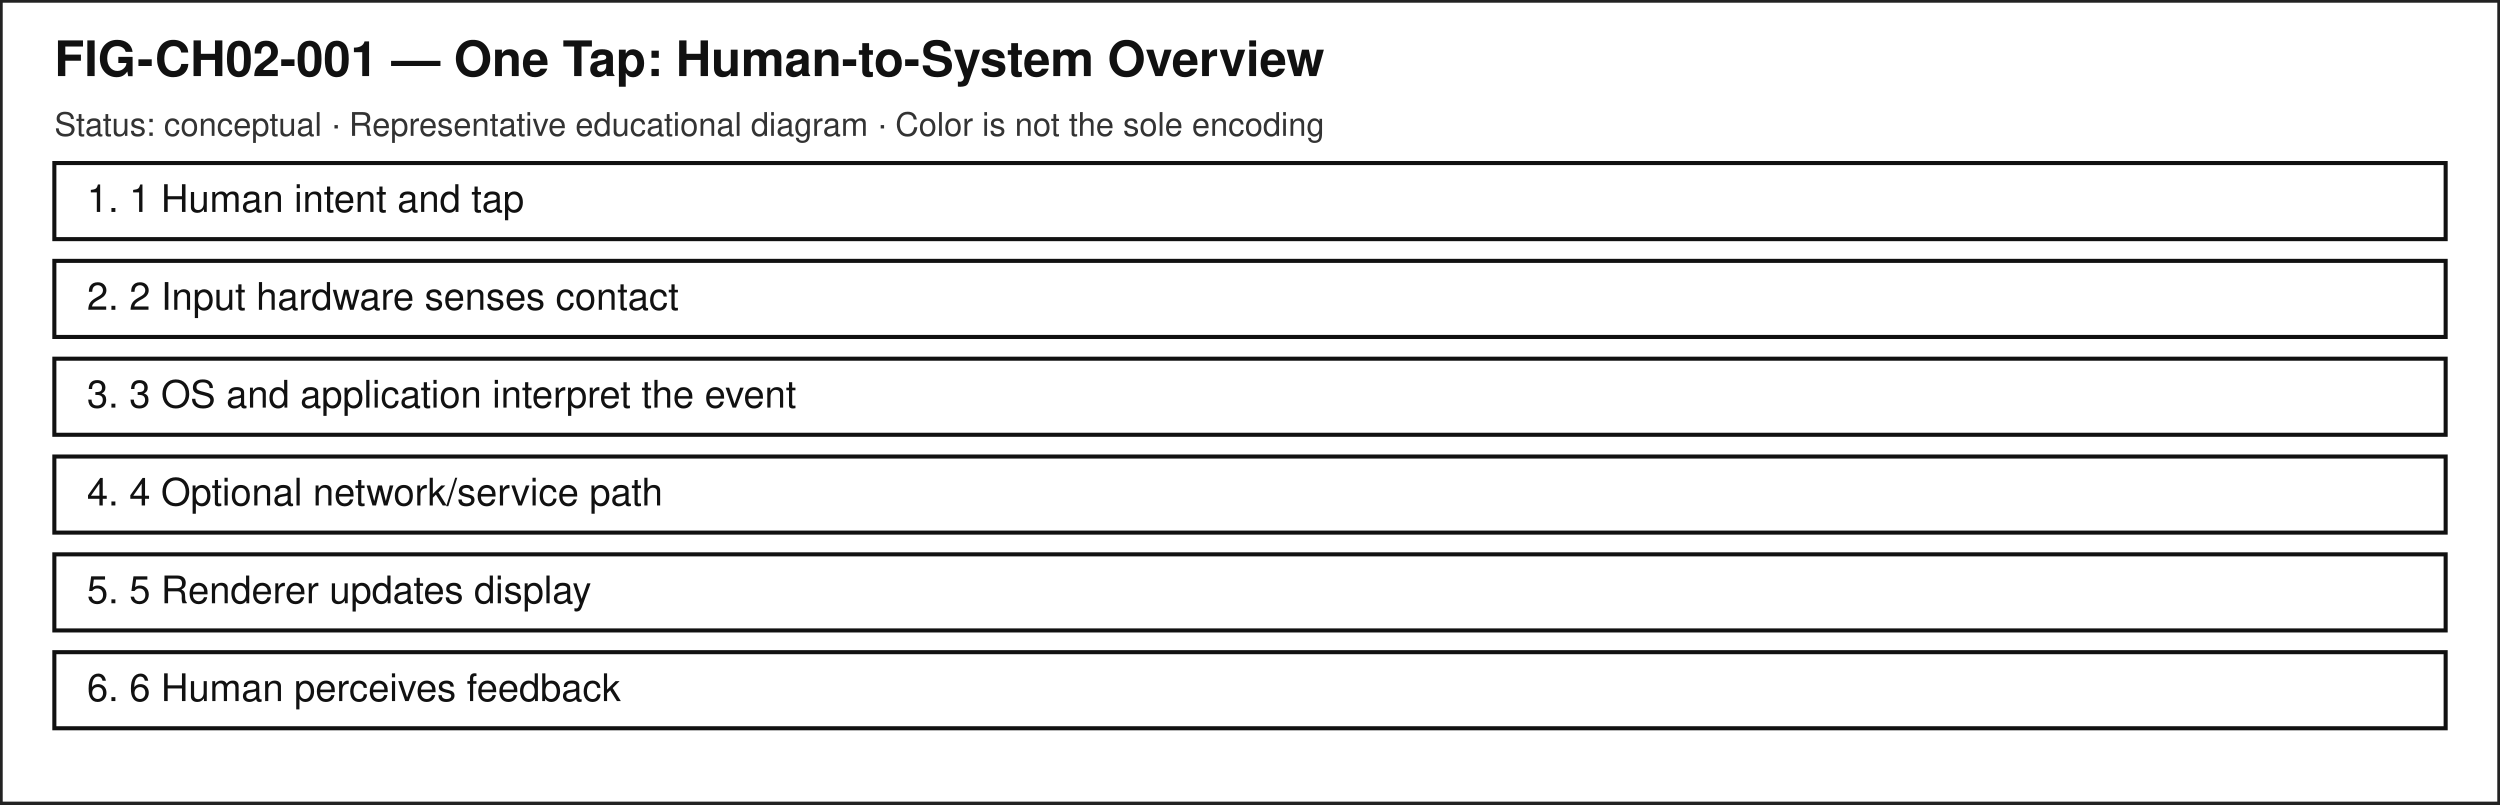
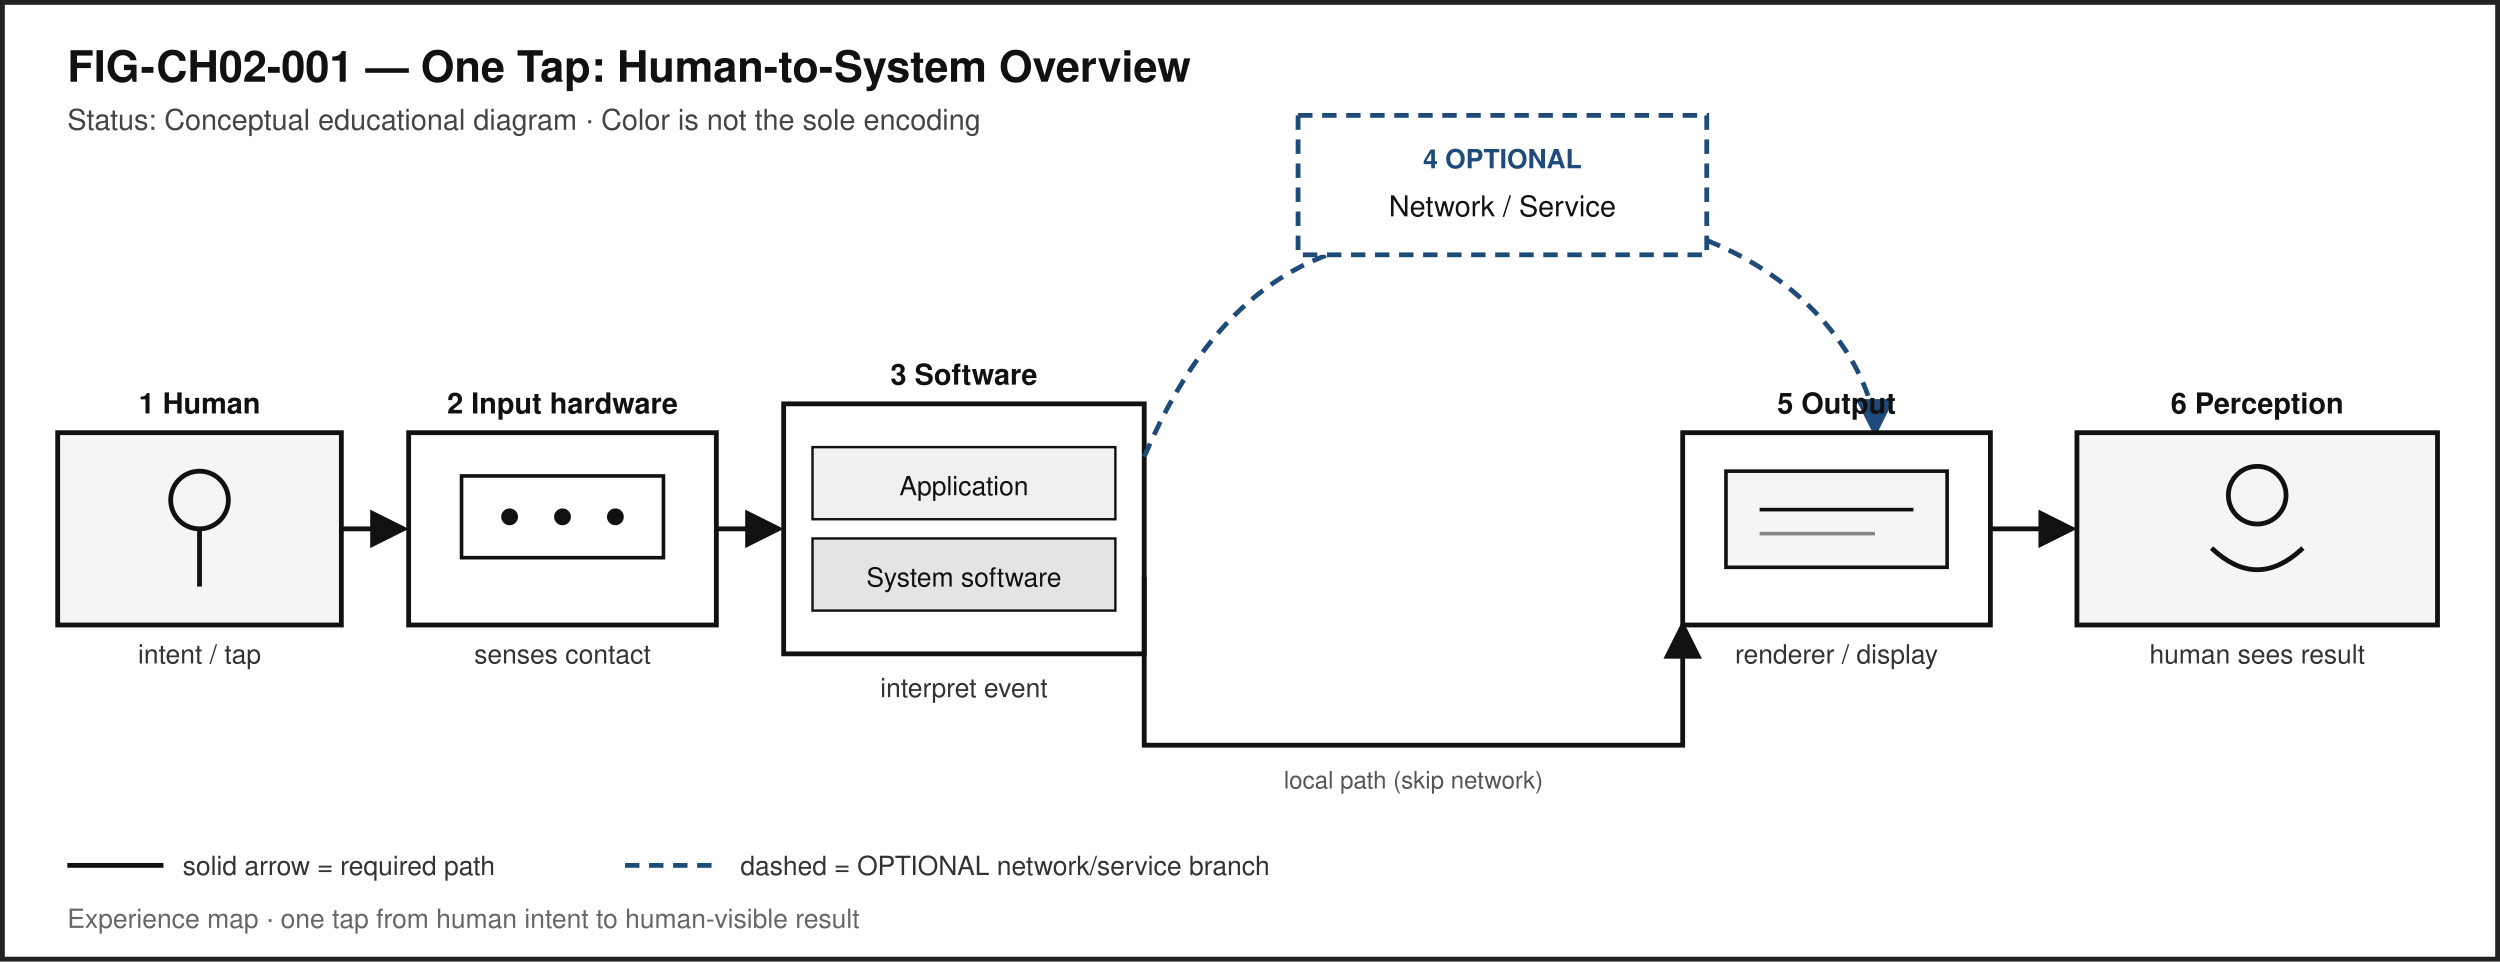
- <svg xmlns="http://www.w3.org/2000/svg" width="920" height="296" role="img" aria-label="Numbered overview from human tap through input, software, optional network, and visible response.">
-   <rect width="100%" height="100%" fill="#ffffff" stroke="#222222" stroke-width="2" />
-   <text x="20" y="28" font-family="Helvetica,Arial,sans-serif" font-size="18" font-weight="bold" fill="#111">FIG-CH02-001 — One Tap: Human-to-System Overview</text>
-   <text x="20" y="50" font-family="Helvetica,Arial,sans-serif" font-size="12" fill="#333">Status: conceptual · Representative educational diagram · Color is not the sole encoding</text>
-   <rect x="20" y="60" width="880" height="28" fill="none" stroke="#111" stroke-width="1.5" />
-   <text x="32" y="78" font-family="Helvetica,Arial,sans-serif" font-size="14" fill="#111">1. 1 Human intent and tap</text>
-   <rect x="20" y="96" width="880" height="28" fill="none" stroke="#111" stroke-width="1.5" />
-   <text x="32" y="114" font-family="Helvetica,Arial,sans-serif" font-size="14" fill="#111">2. 2 Input hardware senses contact</text>
-   <rect x="20" y="132" width="880" height="28" fill="none" stroke="#111" stroke-width="1.5" />
-   <text x="32" y="150" font-family="Helvetica,Arial,sans-serif" font-size="14" fill="#111">3. 3 OS and application interpret the event</text>
-   <rect x="20" y="168" width="880" height="28" fill="none" stroke="#111" stroke-width="1.5" />
-   <text x="32" y="186" font-family="Helvetica,Arial,sans-serif" font-size="14" fill="#111">4. 4 Optional network/service path</text>
-   <rect x="20" y="204" width="880" height="28" fill="none" stroke="#111" stroke-width="1.5" />
-   <text x="32" y="222" font-family="Helvetica,Arial,sans-serif" font-size="14" fill="#111">5. 5 Renderer updates display</text>
-   <rect x="20" y="240" width="880" height="28" fill="none" stroke="#111" stroke-width="1.5" />
-   <text x="32" y="258" font-family="Helvetica,Arial,sans-serif" font-size="14" fill="#111">6. 6 Human perceives feedback</text>
+ <svg xmlns="http://www.w3.org/2000/svg" width="1040" height="400" viewBox="0 0 1040 400" role="img" aria-label="End-to-end experience map: Human to input to software to optional network to output to perception.">
+   <defs>
+     <marker id="arr001" markerWidth="8" markerHeight="8" refX="7" refY="4" orient="auto">
+       <path d="M0,0 L8,4 L0,8 Z" fill="#111111" />
+     </marker>
+     <marker id="arr001d" markerWidth="8" markerHeight="8" refX="7" refY="4" orient="auto">
+       <path d="M0,0 L8,4 L0,8 Z" fill="#1F4B7A" />
+     </marker>
+   </defs>
+   <rect width="1040" height="400" fill="#ffffff" />
+   <rect x="1" y="1" width="1038" height="398" fill="none" stroke="#222222" stroke-width="2" />
+   <text x="28" y="34" font-family="Helvetica,Arial,sans-serif" font-size="18" font-weight="bold" fill="#111111">FIG-CH02-001 — One Tap: Human-to-System Overview</text>
+   <text x="28" y="54" font-family="Helvetica,Arial,sans-serif" font-size="12" fill="#444444">Status: Conceptual educational diagram · Color is not the sole encoding</text>
+   <rect x="24" y="180" width="118" height="80" fill="#f5f5f5" stroke="#111111" stroke-width="2" />
+   <circle cx="83" cy="208" r="12" fill="none" stroke="#111111" stroke-width="2" />
+   <line x1="83" y1="220" x2="83" y2="244" stroke="#111111" stroke-width="2" />
+   <text x="83" y="172" text-anchor="middle" font-family="Helvetica,Arial,sans-serif" font-size="12" font-weight="bold" fill="#111111">1 Human</text>
+   <text x="83" y="276" text-anchor="middle" font-family="Helvetica,Arial,sans-serif" font-size="11" fill="#333333">intent / tap</text>
+   <line x1="142" y1="220" x2="168" y2="220" stroke="#111111" stroke-width="2" marker-end="url(#arr001)" />
+   <rect x="170" y="180" width="128" height="80" fill="#ffffff" stroke="#111111" stroke-width="2" />
+   <rect x="192" y="198" width="84" height="34" fill="none" stroke="#111111" stroke-width="1.5" />
+   <circle cx="212" cy="215" r="3.5" fill="#111111" />
+   <circle cx="234" cy="215" r="3.5" fill="#111111" />
+   <circle cx="256" cy="215" r="3.5" fill="#111111" />
+   <text x="234" y="172" text-anchor="middle" font-family="Helvetica,Arial,sans-serif" font-size="12" font-weight="bold" fill="#111111">2 Input hardware</text>
+   <text x="234" y="276" text-anchor="middle" font-family="Helvetica,Arial,sans-serif" font-size="11" fill="#333333">senses contact</text>
+   <line x1="298" y1="220" x2="324" y2="220" stroke="#111111" stroke-width="2" marker-end="url(#arr001)" />
+   <rect x="326" y="168" width="150" height="104" fill="#ffffff" stroke="#111111" stroke-width="2" />
+   <rect x="338" y="186" width="126" height="30" fill="#f0f0f0" stroke="#111111" stroke-width="1" />
+   <text x="401" y="206" text-anchor="middle" font-family="Helvetica,Arial,sans-serif" font-size="11" fill="#111111">Application</text>
+   <rect x="338" y="224" width="126" height="30" fill="#e4e4e4" stroke="#111111" stroke-width="1" />
+   <text x="401" y="244" text-anchor="middle" font-family="Helvetica,Arial,sans-serif" font-size="11" fill="#111111">System software</text>
+   <text x="401" y="160" text-anchor="middle" font-family="Helvetica,Arial,sans-serif" font-size="12" font-weight="bold" fill="#111111">3 Software</text>
+   <text x="401" y="290" text-anchor="middle" font-family="Helvetica,Arial,sans-serif" font-size="11" fill="#333333">interpret event</text>
+   <path d="M476,240 L476,310 L700,310 L700,260" fill="none" stroke="#111111" stroke-width="2" marker-end="url(#arr001)" />
+   <text x="588" y="328" text-anchor="middle" font-family="Helvetica,Arial,sans-serif" font-size="10" fill="#555555">local path (skip network)</text>
+   <path d="M476,190 C510,110 560,95 610,100" fill="none" stroke="#1F4B7A" stroke-width="2" stroke-dasharray="6 4" marker-end="url(#arr001d)" />
+   <rect x="540" y="48" width="170" height="58" fill="#ffffff" stroke="#1F4B7A" stroke-width="2" stroke-dasharray="6 4" />
+   <text x="625" y="70" text-anchor="middle" font-family="Helvetica,Arial,sans-serif" font-size="11" font-weight="bold" fill="#1F4B7A">4 OPTIONAL</text>
+   <text x="625" y="90" text-anchor="middle" font-family="Helvetica,Arial,sans-serif" font-size="12" fill="#111111">Network / Service</text>
+   <path d="M710,100 C760,120 780,160 780,180" fill="none" stroke="#1F4B7A" stroke-width="2" stroke-dasharray="6 4" marker-end="url(#arr001d)" />
+   <rect x="700" y="180" width="128" height="80" fill="#ffffff" stroke="#111111" stroke-width="2" />
+   <rect x="718" y="196" width="92" height="40" fill="#f5f5f5" stroke="#111111" stroke-width="1.5" />
+   <line x1="732" y1="212" x2="796" y2="212" stroke="#111111" stroke-width="1.5" />
+   <line x1="732" y1="222" x2="780" y2="222" stroke="#888888" stroke-width="1.5" />
+   <text x="764" y="172" text-anchor="middle" font-family="Helvetica,Arial,sans-serif" font-size="12" font-weight="bold" fill="#111111">5 Output</text>
+   <text x="764" y="276" text-anchor="middle" font-family="Helvetica,Arial,sans-serif" font-size="11" fill="#333333">renderer / display</text>
+   <line x1="828" y1="220" x2="862" y2="220" stroke="#111111" stroke-width="2" marker-end="url(#arr001)" />
+   <rect x="864" y="180" width="150" height="80" fill="#f5f5f5" stroke="#111111" stroke-width="2" />
+   <circle cx="939" cy="206" r="12" fill="none" stroke="#111111" stroke-width="2" />
+   <path d="M920,228 Q939,246 958,228" fill="none" stroke="#111111" stroke-width="2" />
+   <text x="939" y="172" text-anchor="middle" font-family="Helvetica,Arial,sans-serif" font-size="12" font-weight="bold" fill="#111111">6 Perception</text>
+   <text x="939" y="276" text-anchor="middle" font-family="Helvetica,Arial,sans-serif" font-size="11" fill="#333333">human sees result</text>
+   <line x1="28" y1="360" x2="68" y2="360" stroke="#111111" stroke-width="2" />
+   <text x="76" y="364" font-family="Helvetica,Arial,sans-serif" font-size="11" fill="#333333">solid arrow = required path</text>
+   <line x1="260" y1="360" x2="300" y2="360" stroke="#1F4B7A" stroke-width="2" stroke-dasharray="6 4" />
+   <text x="308" y="364" font-family="Helvetica,Arial,sans-serif" font-size="11" fill="#333333">dashed = OPTIONAL network/service branch</text>
+   <text x="28" y="386" font-family="Helvetica,Arial,sans-serif" font-size="11" fill="#666666">Experience map · one tap from human intent to human-visible result</text>
</svg>
